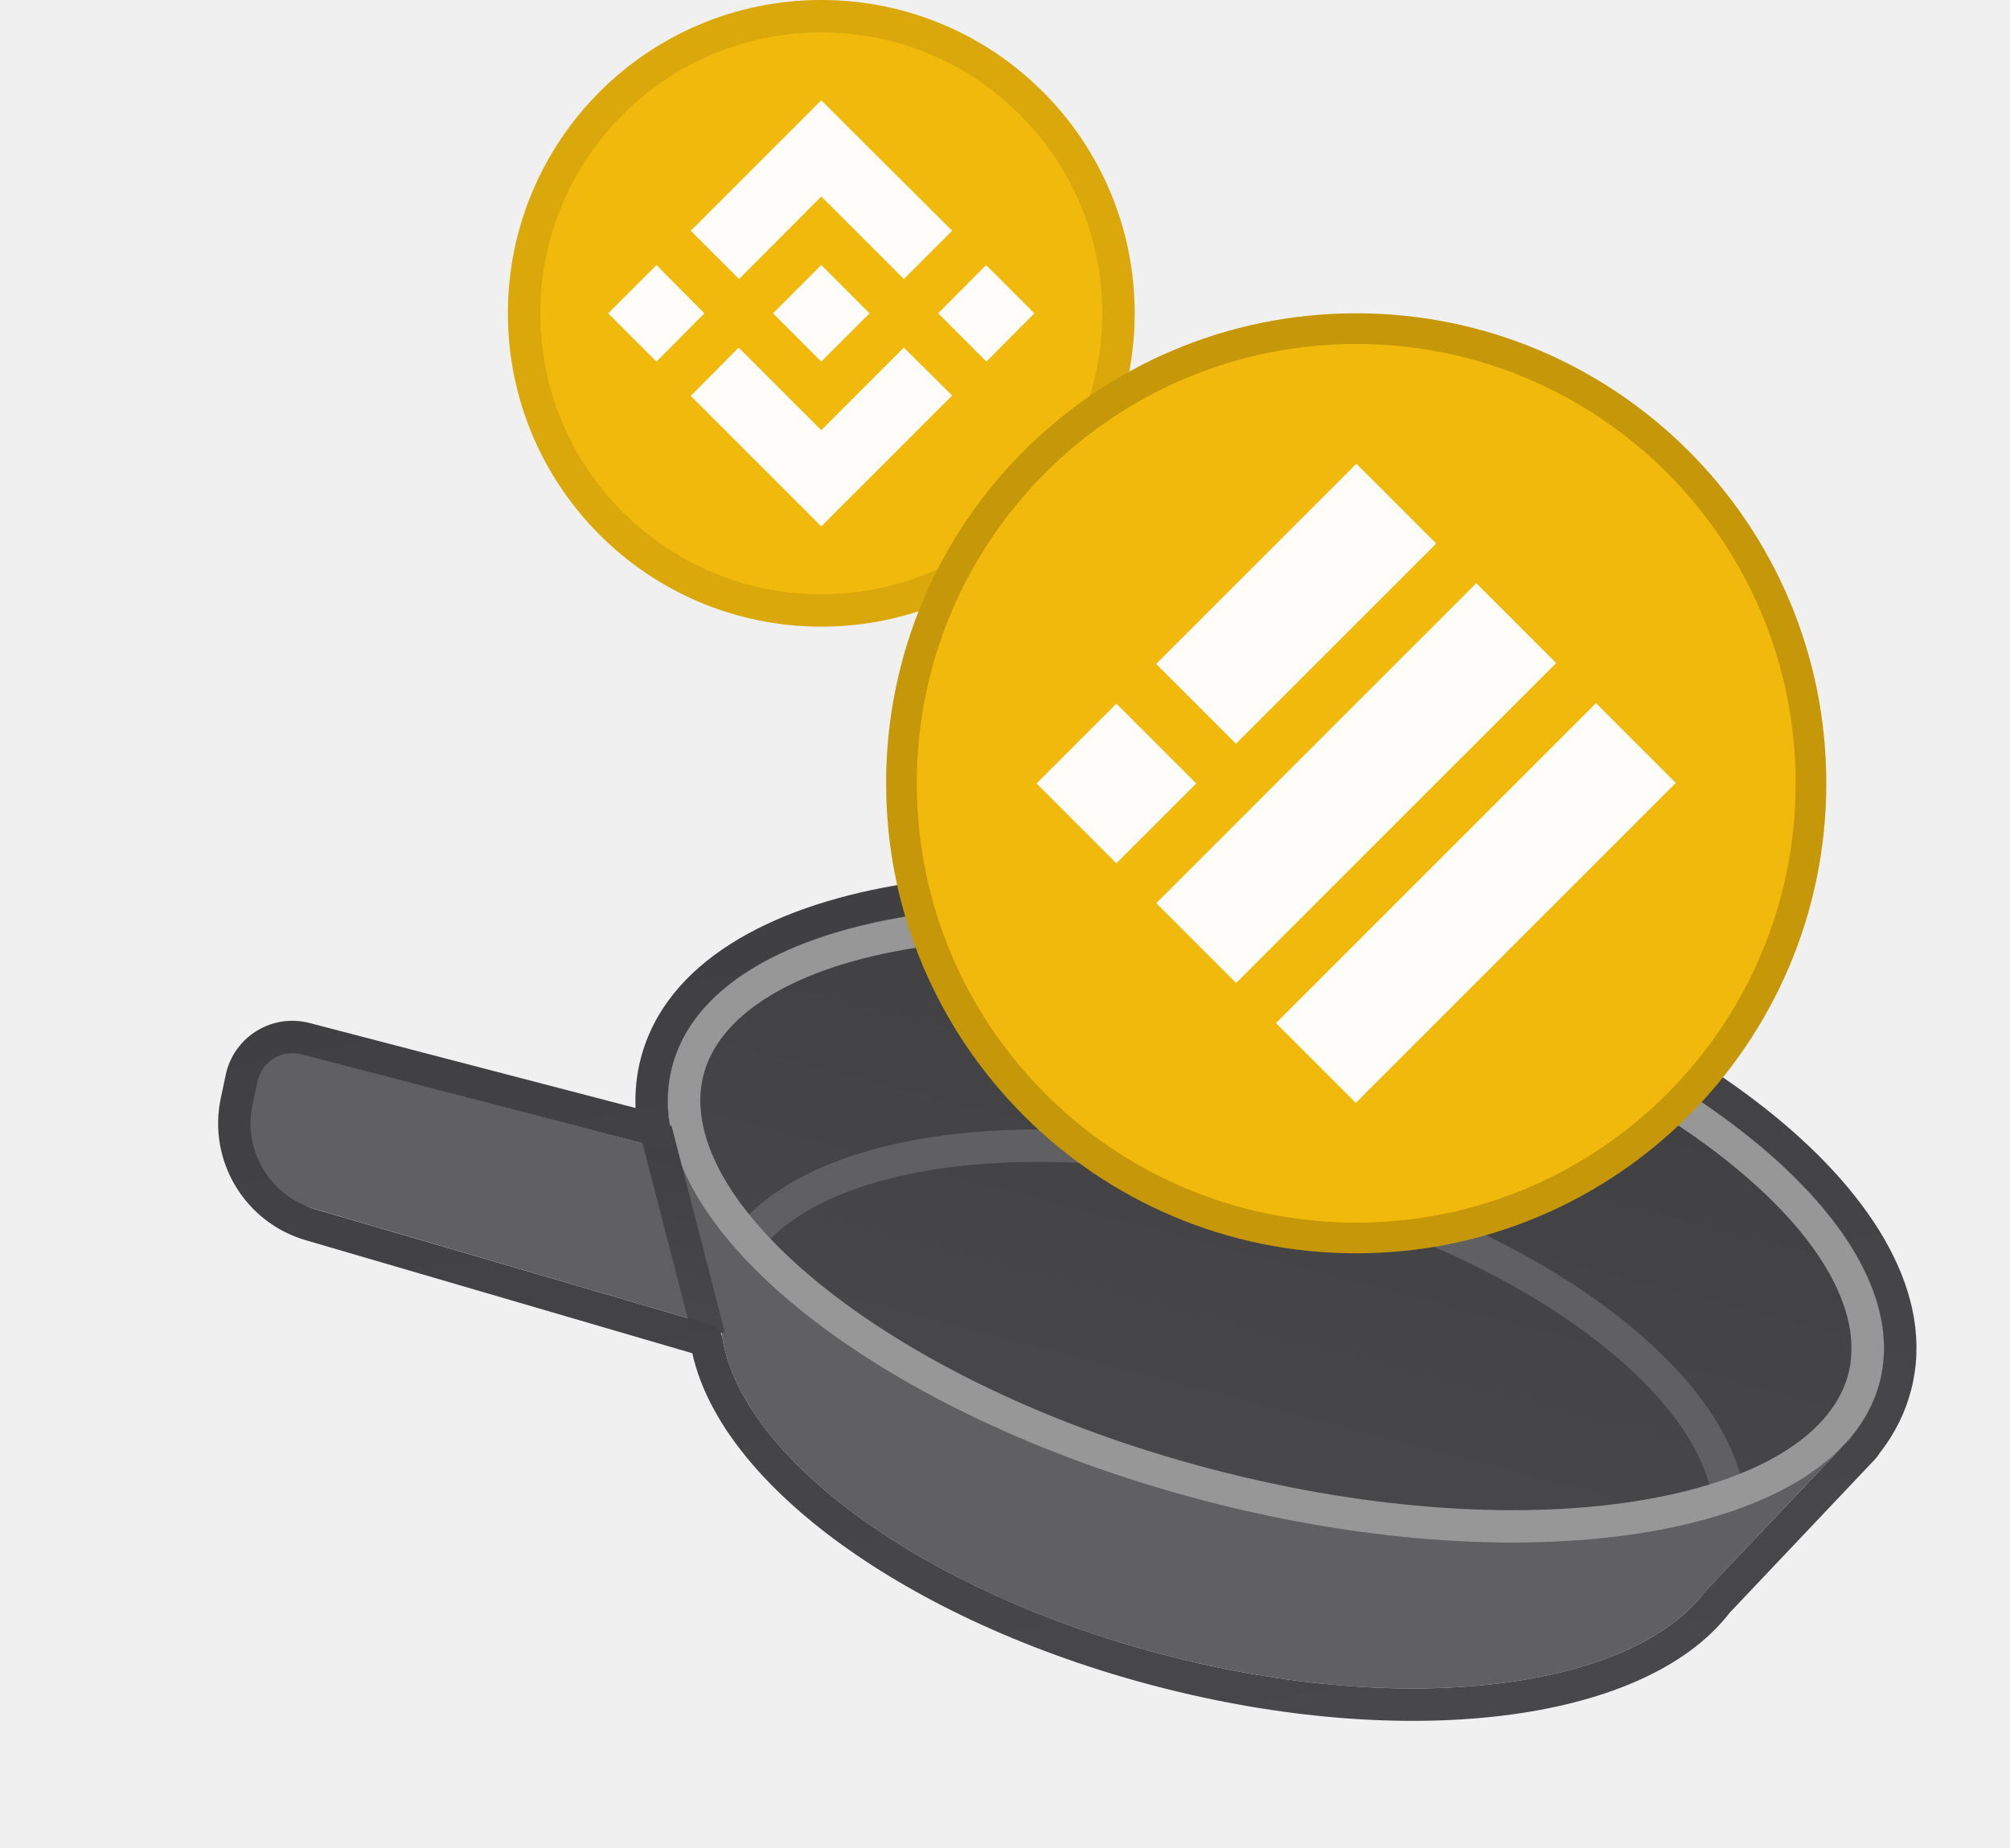
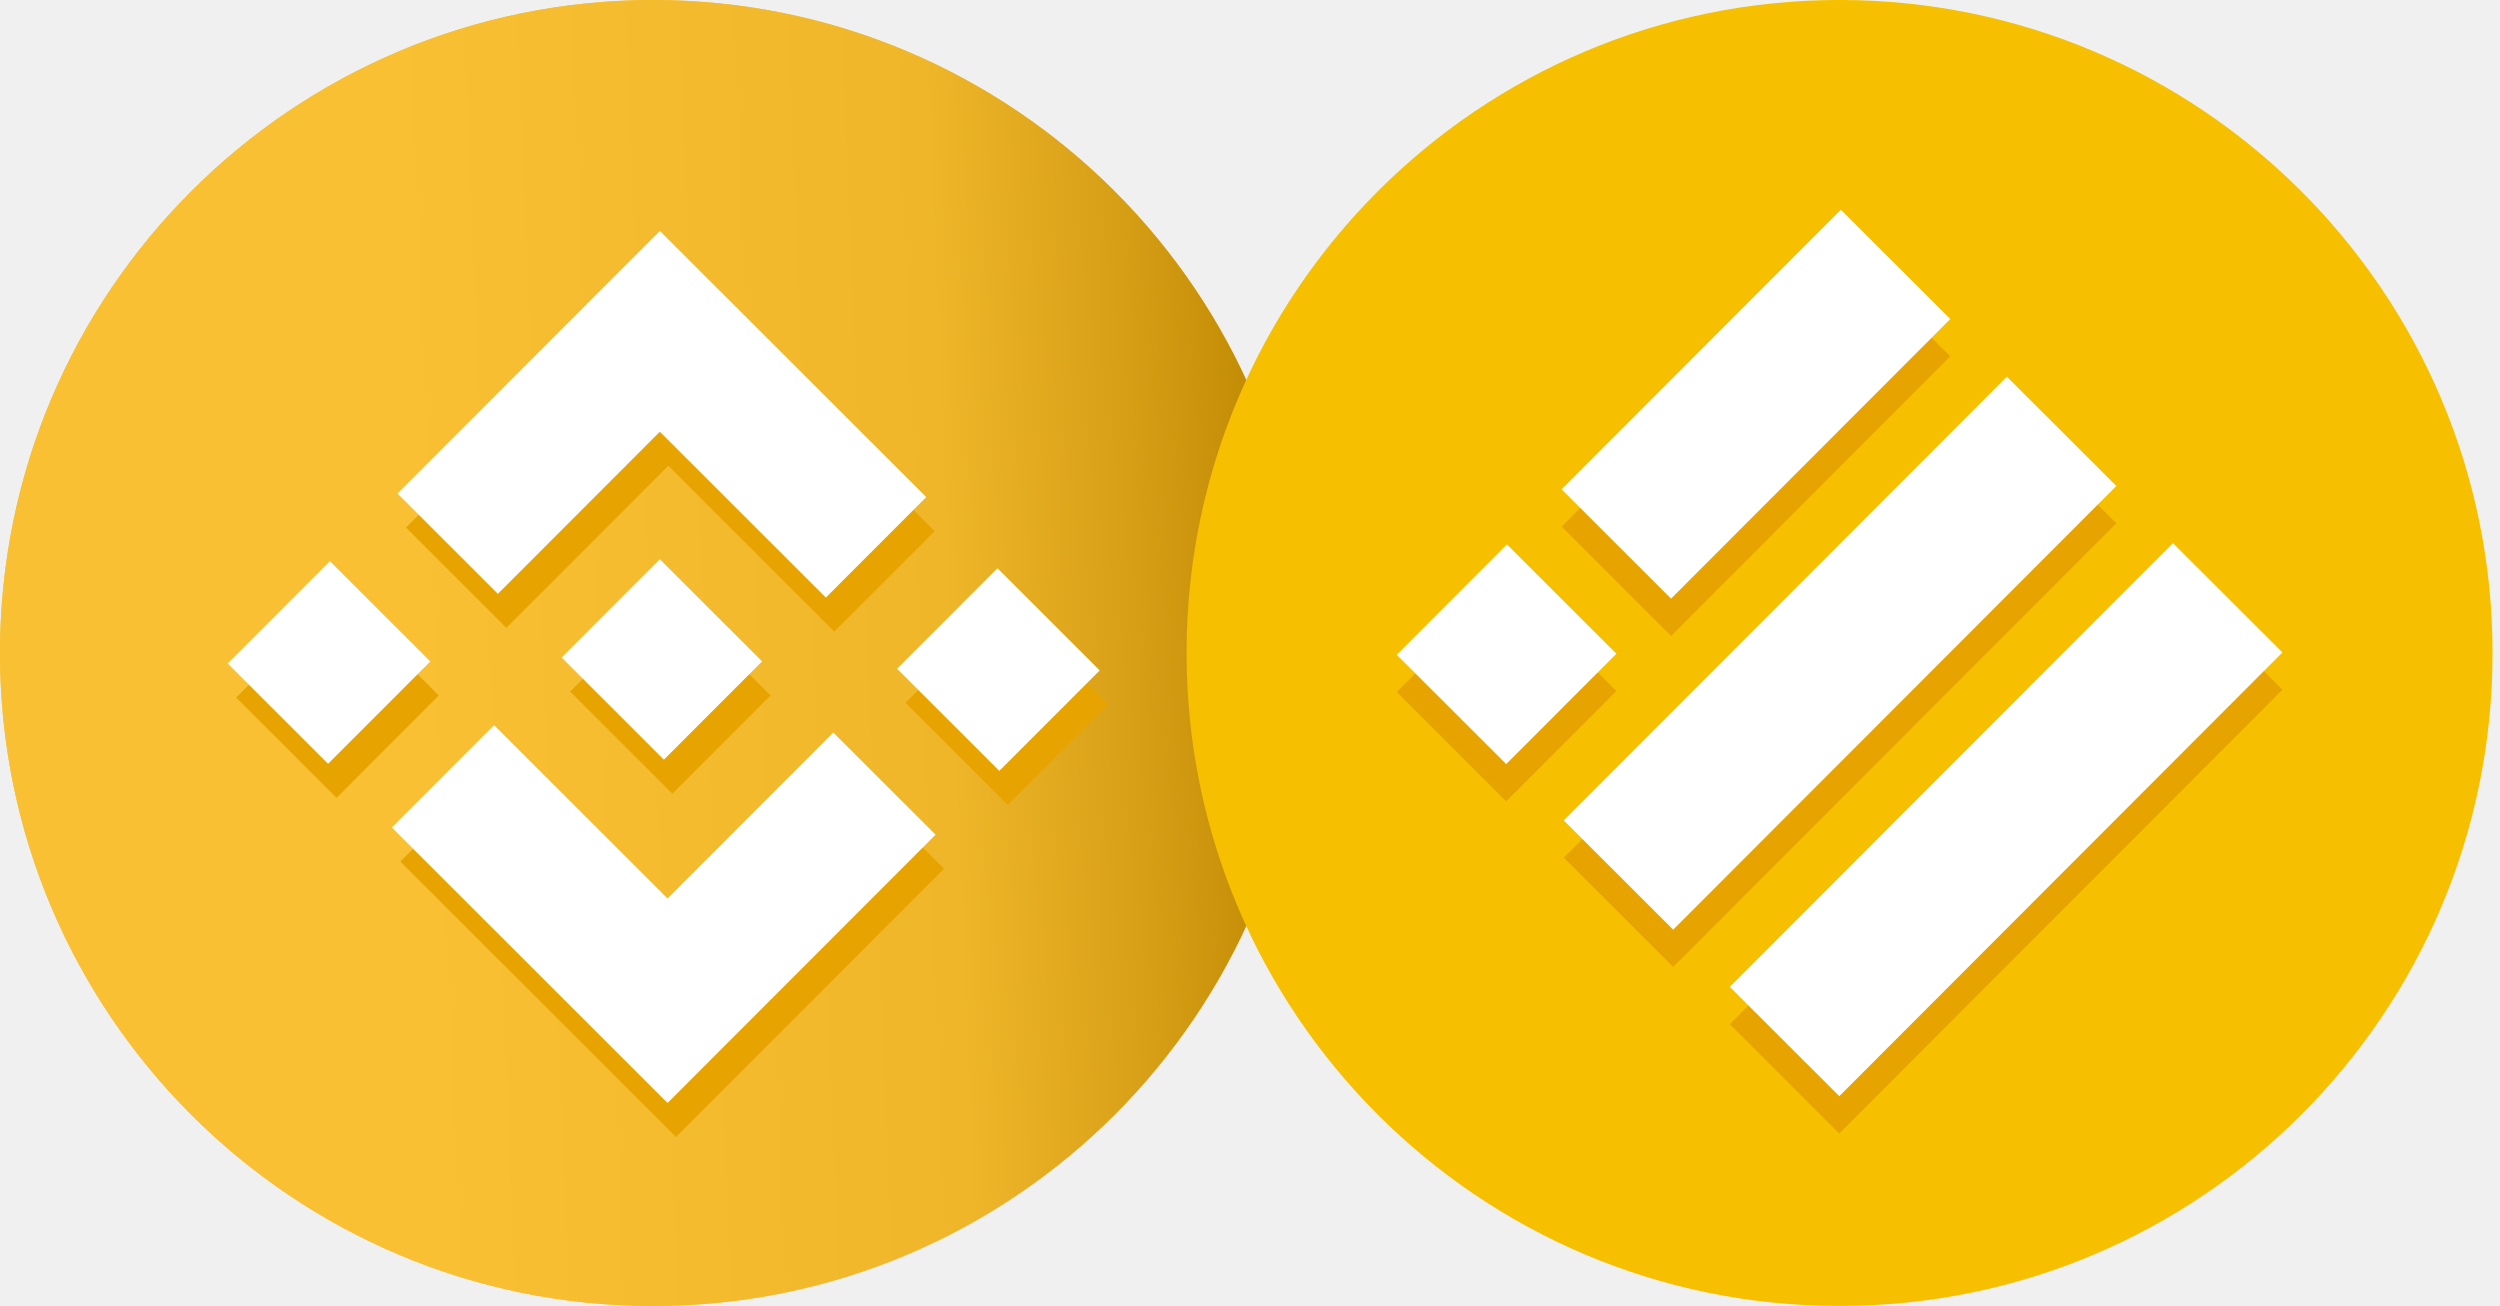
- <svg xmlns="http://www.w3.org/2000/svg" width="186" height="171" fill="none">
-   <g fill="#606063">
-     <path d="M67.045 119.028c-3.178 12.144 15 27.421 40.602 34.121s48.934 2.287 52.112-9.858-15-27.421-40.602-34.122-48.934-2.286-52.112 9.859z" />
-     <path d="M155.924 149.273l15.422-16.285-109.354-28.619 5.721 21.818 88.211 23.086z" />
-     <path d="M68.934 108.293L27.073 97.338c-1.815-.475-3.66.654-4.063 2.486l-.468 2.129a8.26 8.26 0 0 0 5.746 9.7l41.812 12.239-1.166-15.599z" />
+ <svg xmlns="http://www.w3.org/2000/svg" width="100%" height="100%" viewBox="0 0 335 175" version="1.1" xml:space="preserve" style="fill-rule:evenodd;clip-rule:evenodd;stroke-linejoin:round;stroke-miterlimit:2;">
+   <g transform="matrix(1,0,0,1,-499.648,-67.5841)">
+     <g id="BNB" transform="matrix(0.345528,0,0,0.345528,181.356,-29.5378)">
+       <g transform="matrix(1,0,0,1,-295.448,56.7653)">
+         <circle cx="1469.85" cy="477.56" r="253.23" style="fill:rgb(249,192,51);" />
+       </g>
+       <g transform="matrix(1,0,0,1,-295.448,56.7653)">
+         <circle cx="1469.85" cy="477.56" r="253.23" style="fill:url(#_Linear1);" />
+       </g>
+       <g transform="matrix(0.901234,0,0,0.901234,339.781,243.195)">
+         <g transform="matrix(0.642404,0.64184,-0.63287,0.633426,1101.89,-482.928)">
+           <rect x="591.693" y="638.386" width="68.49" height="68.258" style="fill:rgb(231,164,0);" />
+         </g>
+         <g transform="matrix(0.642404,0.64184,-0.63287,0.633426,1101.89,-482.928)">
+           <rect x="365.553" y="862.713" width="67.245" height="69.522" style="fill:rgb(231,164,0);" />
+         </g>
+         <g transform="matrix(0.642404,0.64184,-0.63287,0.633426,1101.89,-341.668)">
+           <path d="M481.747,751.111L365.553,751.111L365.553,820.632L550.236,820.632L550.236,638.386L481.747,638.386L481.747,751.111Z" style="fill:rgb(231,164,0);" />
+         </g>
+         <g transform="matrix(0.642404,0.64184,-0.63287,0.633426,1101.89,-570.924)">
+           <path d="M612.475,886.287L434.043,886.287L434.043,707.907L612.475,707.907L612.475,819.51L612.475,776.165L501.287,776.165L501.287,886.287L612.475,886.287Z" style="fill:rgb(231,164,0);" />
+         </g>
+         <g transform="matrix(0.642404,0.64184,-0.63287,0.633426,1101.89,-570.924)">
+           <rect x="543.989" y="819.51" width="68.487" height="66.777" style="fill:rgb(231,164,0);" />
+         </g>
+       </g>
+       <g transform="matrix(0.901234,0,0,0.901234,336.482,229.998)">
+         <g transform="matrix(0.642404,0.64184,-0.63287,0.633426,1101.89,-482.928)">
+           <rect x="591.693" y="638.386" width="68.49" height="68.258" style="fill:white;" />
+         </g>
+         <g transform="matrix(0.642404,0.64184,-0.63287,0.633426,1101.89,-482.928)">
+           <rect x="365.553" y="862.713" width="67.245" height="69.522" style="fill:white;" />
+         </g>
+         <g transform="matrix(0.642404,0.64184,-0.63287,0.633426,1101.89,-341.668)">
+           <path d="M481.747,751.111L365.553,751.111L365.553,820.632L550.236,820.632L550.236,638.386L481.747,638.386L481.747,751.111Z" style="fill:white;" />
+         </g>
+         <g transform="matrix(0.642404,0.64184,-0.63287,0.633426,1101.89,-570.924)">
+           <path d="M612.475,886.287L434.043,886.287L434.043,707.907L612.475,707.907L612.475,819.51L612.475,776.165L501.287,776.165L501.287,886.287L612.475,886.287Z" style="fill:white;" />
+         </g>
+         <g transform="matrix(0.642404,0.64184,-0.63287,0.633426,1101.89,-570.924)">
+           <rect x="543.989" y="819.51" width="68.487" height="66.777" style="fill:white;" />
+         </g>
+       </g>
+     </g>
+     <g id="BUSD" transform="matrix(1.25045,0,0,1.25045,59.2871,-433.969)">
+       <g transform="matrix(1,0,0,1,-250.705,-62.5569)">
+         <circle cx="799.996" cy="533.629" r="69.975" style="fill:rgb(246,191,0);" />
+       </g>
+       <g transform="matrix(1,0,0,1,-251.026,-61.5014)">
+         <g transform="matrix(0.689611,0.688721,-2.41144,2.41456,1529.43,-1264.67)">
+           <rect x="768.204" y="514.608" width="17.01" height="19.693" style="fill:rgb(231,164,0);" />
+         </g>
+         <g transform="matrix(0.689611,0.688721,-2.41144,2.41456,1547.23,-1246.83)">
+           <rect x="768.204" y="514.608" width="17.01" height="19.693" style="fill:rgb(231,164,0);" />
+         </g>
+         <g transform="matrix(0.689611,0.688721,-1.51943,1.52139,1052.6,-822.924)">
+           <rect x="768.204" y="514.608" width="17.01" height="19.693" style="fill:rgb(231,164,0);" />
+         </g>
+         <g transform="matrix(0.689611,0.688721,-0.599833,0.600608,543.592,-313.22)">
+           <rect x="768.204" y="514.608" width="17.01" height="19.693" style="fill:rgb(231,164,0);" />
+         </g>
+       </g>
+       <g transform="matrix(1,0,0,1,-251.026,-65.4999)">
+         <g transform="matrix(0.689611,0.688721,-2.41144,2.41456,1529.43,-1264.67)">
+           <rect x="768.204" y="514.608" width="17.01" height="19.693" style="fill:white;" />
+         </g>
+         <g transform="matrix(0.689611,0.688721,-2.41144,2.41456,1547.23,-1246.83)">
+           <rect x="768.204" y="514.608" width="17.01" height="19.693" style="fill:white;" />
+         </g>
+         <g transform="matrix(0.689611,0.688721,-1.51943,1.52139,1052.6,-822.924)">
+           <rect x="768.204" y="514.608" width="17.01" height="19.693" style="fill:white;" />
+         </g>
+         <g transform="matrix(0.689611,0.688721,-0.599833,0.600608,543.592,-313.22)">
+           <rect x="768.204" y="514.608" width="17.01" height="19.693" style="fill:white;" />
+         </g>
+       </g>
+     </g>
  </g>
-   <path fill="url(#A)" d="M62.203 98.71c-3.694 14.114 18.324 32.101 49.178 40.176s58.86 3.178 62.554-10.936-18.324-32.101-49.178-40.176-58.861-3.179-62.554 10.935z" />
-   <g fill-rule="evenodd">
-     <path fill="#606063" d="M146.673 123.286c7.098 5.22 11.246 10.866 11.865 15.871l2.978-.368c-.772-6.238-5.737-12.531-13.066-17.92-7.389-5.435-17.439-10.148-28.913-13.151s-22.544-3.817-31.649-2.699c-9.029 1.109-16.44 4.163-20.168 9.223l2.415 1.779c2.992-4.06 9.373-6.95 18.119-8.024 8.67-1.064 19.354-.299 30.523 2.624s20.859 7.49 27.896 12.665z" />
-     <path fill="#979797" d="M75.734 118.739c-8.721-7.124-11.998-14.041-10.629-19.27s7.614-9.654 18.706-11.593c10.807-1.889 25.078-1.154 40.186 2.8s27.911 10.304 36.406 17.245c8.721 7.124 11.998 14.041 10.63 19.27s-7.614 9.653-18.707 11.593c-10.806 1.889-25.078 1.153-40.186-2.8s-27.91-10.304-36.406-17.245zm35.647 20.147c-30.854-8.075-52.872-26.062-49.178-40.176s31.7-19.01 62.554-10.935 52.872 26.062 49.178 40.176-31.7 19.01-62.554 10.936z" />
-     <path fill="url(#B)" d="M64.167 124.049l-4.937-19.123 2.905-.75 4.937 19.123-2.905.75z" />
-     <path fill="url(#C)" d="M62.469 106.189l-.128-.443-.202-.817-.142-.54c.022-.012.03-.019.028-.027l-.004-.025-.12-.794-.022-.191c-.072-.663-.096-1.321-.071-1.974.035-.903.166-1.793.395-2.668 3.694-14.114 31.7-19.01 62.555-10.936s52.872 26.062 49.178 40.176a12.4 12.4 0 0 1-.963 2.519 13.7 13.7 0 0 1-1.635 2.476l-.016.019c.011.02.014.025.015.029l-.611.651-12.932 13.655c-6.807 9.031-27.596 11.752-50.146 5.85-22.302-5.837-38.971-18.182-40.797-29.295-.093-.569-.484-1.054-1.037-1.215L29.127 111.91a8.26 8.26 0 0 1-5.762-9.635l.459-2.172c.39-1.845 2.242-2.99 4.066-2.514l34.249 8.931a.27.27 0 0 0 .331-.331zm-3.657-3.636c-.064-1.544.091-3.085.488-4.603 2.325-8.885 11.93-13.965 23.478-15.984 11.834-2.069 26.992-1.215 42.738 2.906s29.38 10.802 38.683 18.402c9.078 7.417 14.963 16.551 12.638 25.436-.557 2.129-1.552 4.064-2.901 5.789a3.08 3.08 0 0 1-.425.566l-13.429 14.181c-4.171 5.406-12.026 8.46-21.098 9.556-9.3 1.124-20.517.28-32.096-2.751-11.453-2.997-21.548-7.685-29.079-13.141-7.079-5.13-12.321-11.262-13.743-17.657l-35.782-10.464a11.26 11.26 0 0 1-7.855-13.134l.459-2.173c.744-3.519 4.277-5.704 7.758-4.796l30.165 7.867z" />
-   </g>
-   <circle cx="76" cy="29" r="29" fill="#f0b90b" />
-   <path fill="#fffdfa" d="M65.185 29l-4.437 4.468L56.28 29l4.468-4.468L65.185 29zM76 18.185l7.642 7.642 4.468-4.468-7.641-7.611L76 9.28 63.921 21.358l4.468 4.468L76 18.185zm15.252 6.347L86.815 29l4.468 4.468L95.72 29l-4.468-4.468zM76 39.815l-7.641-7.642-4.437 4.468L76 48.72l12.109-12.109-4.468-4.437L76 39.815zm0-6.347L80.468 29 76 24.532 71.532 29 76 33.468z" />
-   <circle cx="76" cy="29" r="27.5" stroke="#191326" stroke-width="3" opacity=".1" style="mix-blend-mode:multiply" />
-   <circle cx="125.5" cy="72.5" r="43.5" fill="#f0b90b" />
-   <path fill="#fffdfa" fill-rule="evenodd" d="M106.987 61.451l18.531-18.531 7.389 7.389-18.531 18.531-7.389-7.389zM107 83.595l29.615-29.614 7.389 7.389-29.615 29.614L107 83.595zm40.69-18.518l-29.614 29.614 7.389 7.389 29.614-29.615-7.389-7.389zm-51.77 7.438l7.389-7.389 7.389 7.389-7.389 7.389-7.389-7.389z" />
-   <circle cx="125.5" cy="72.5" r="42.082" stroke="#191326" stroke-width="2.837" opacity=".2" style="mix-blend-mode:multiply" />
  <defs>
-     <linearGradient id="A" x1="124.757" x2="111.381" y1="87.774" y2="138.886" gradientUnits="userSpaceOnUse">
-       <stop stop-color="#404042" />
-       <stop offset="1" stop-color="#48484b" />
-     </linearGradient>
-     <linearGradient id="B" x1="65.567" x2="60.735" y1="105.096" y2="123.129" gradientUnits="userSpaceOnUse">
-       <stop stop-color="#404042" />
-       <stop offset="1" stop-color="#48484b" />
-     </linearGradient>
-     <linearGradient id="C" x1="92.495" x2="108.09" y1="80.169" y2="164.62" gradientUnits="userSpaceOnUse">
-       <stop stop-color="#404042" />
-       <stop offset="1" stop-color="#48484b" />
+     <linearGradient id="_Linear1" x1="0" y1="0" x2="1" y2="0" gradientUnits="userSpaceOnUse" gradientTransform="matrix(342.371,-12.8766,12.8766,342.371,1376.2,507.894)">
+       <stop offset="0" style="stop-color:rgb(249,192,51);stop-opacity:1" />
+       <stop offset="0.61" style="stop-color:rgb(239,182,42);stop-opacity:1" />
+       <stop offset="0.82" style="stop-color:rgb(215,159,22);stop-opacity:1" />
+       <stop offset="1" style="stop-color:rgb(189,135,0);stop-opacity:1" />
    </linearGradient>
  </defs>
</svg>
